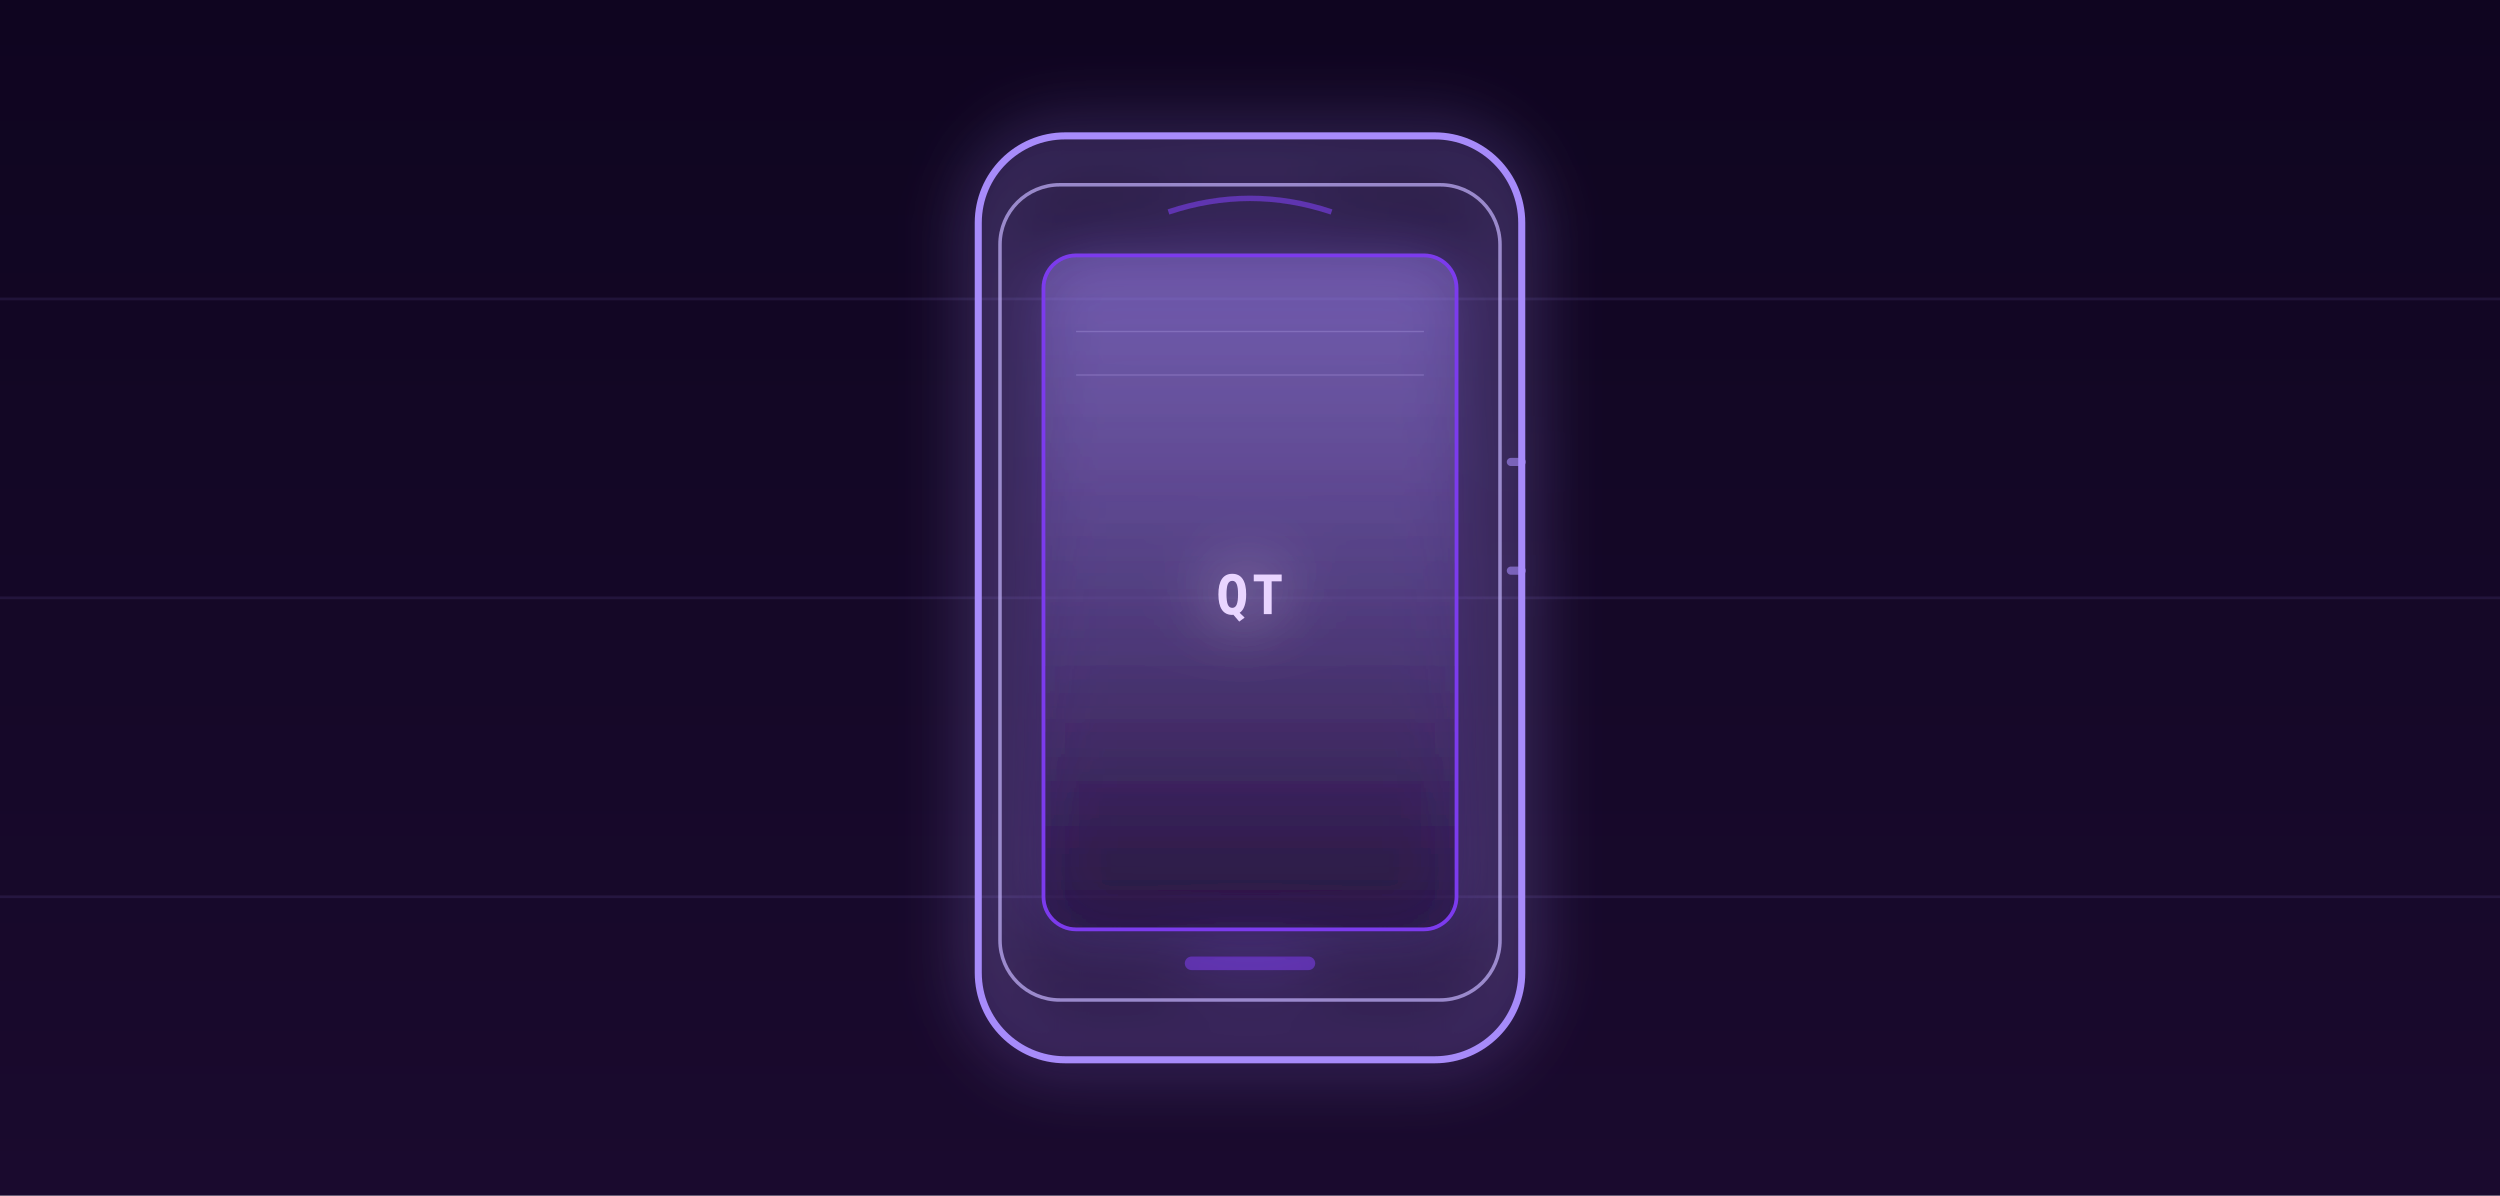
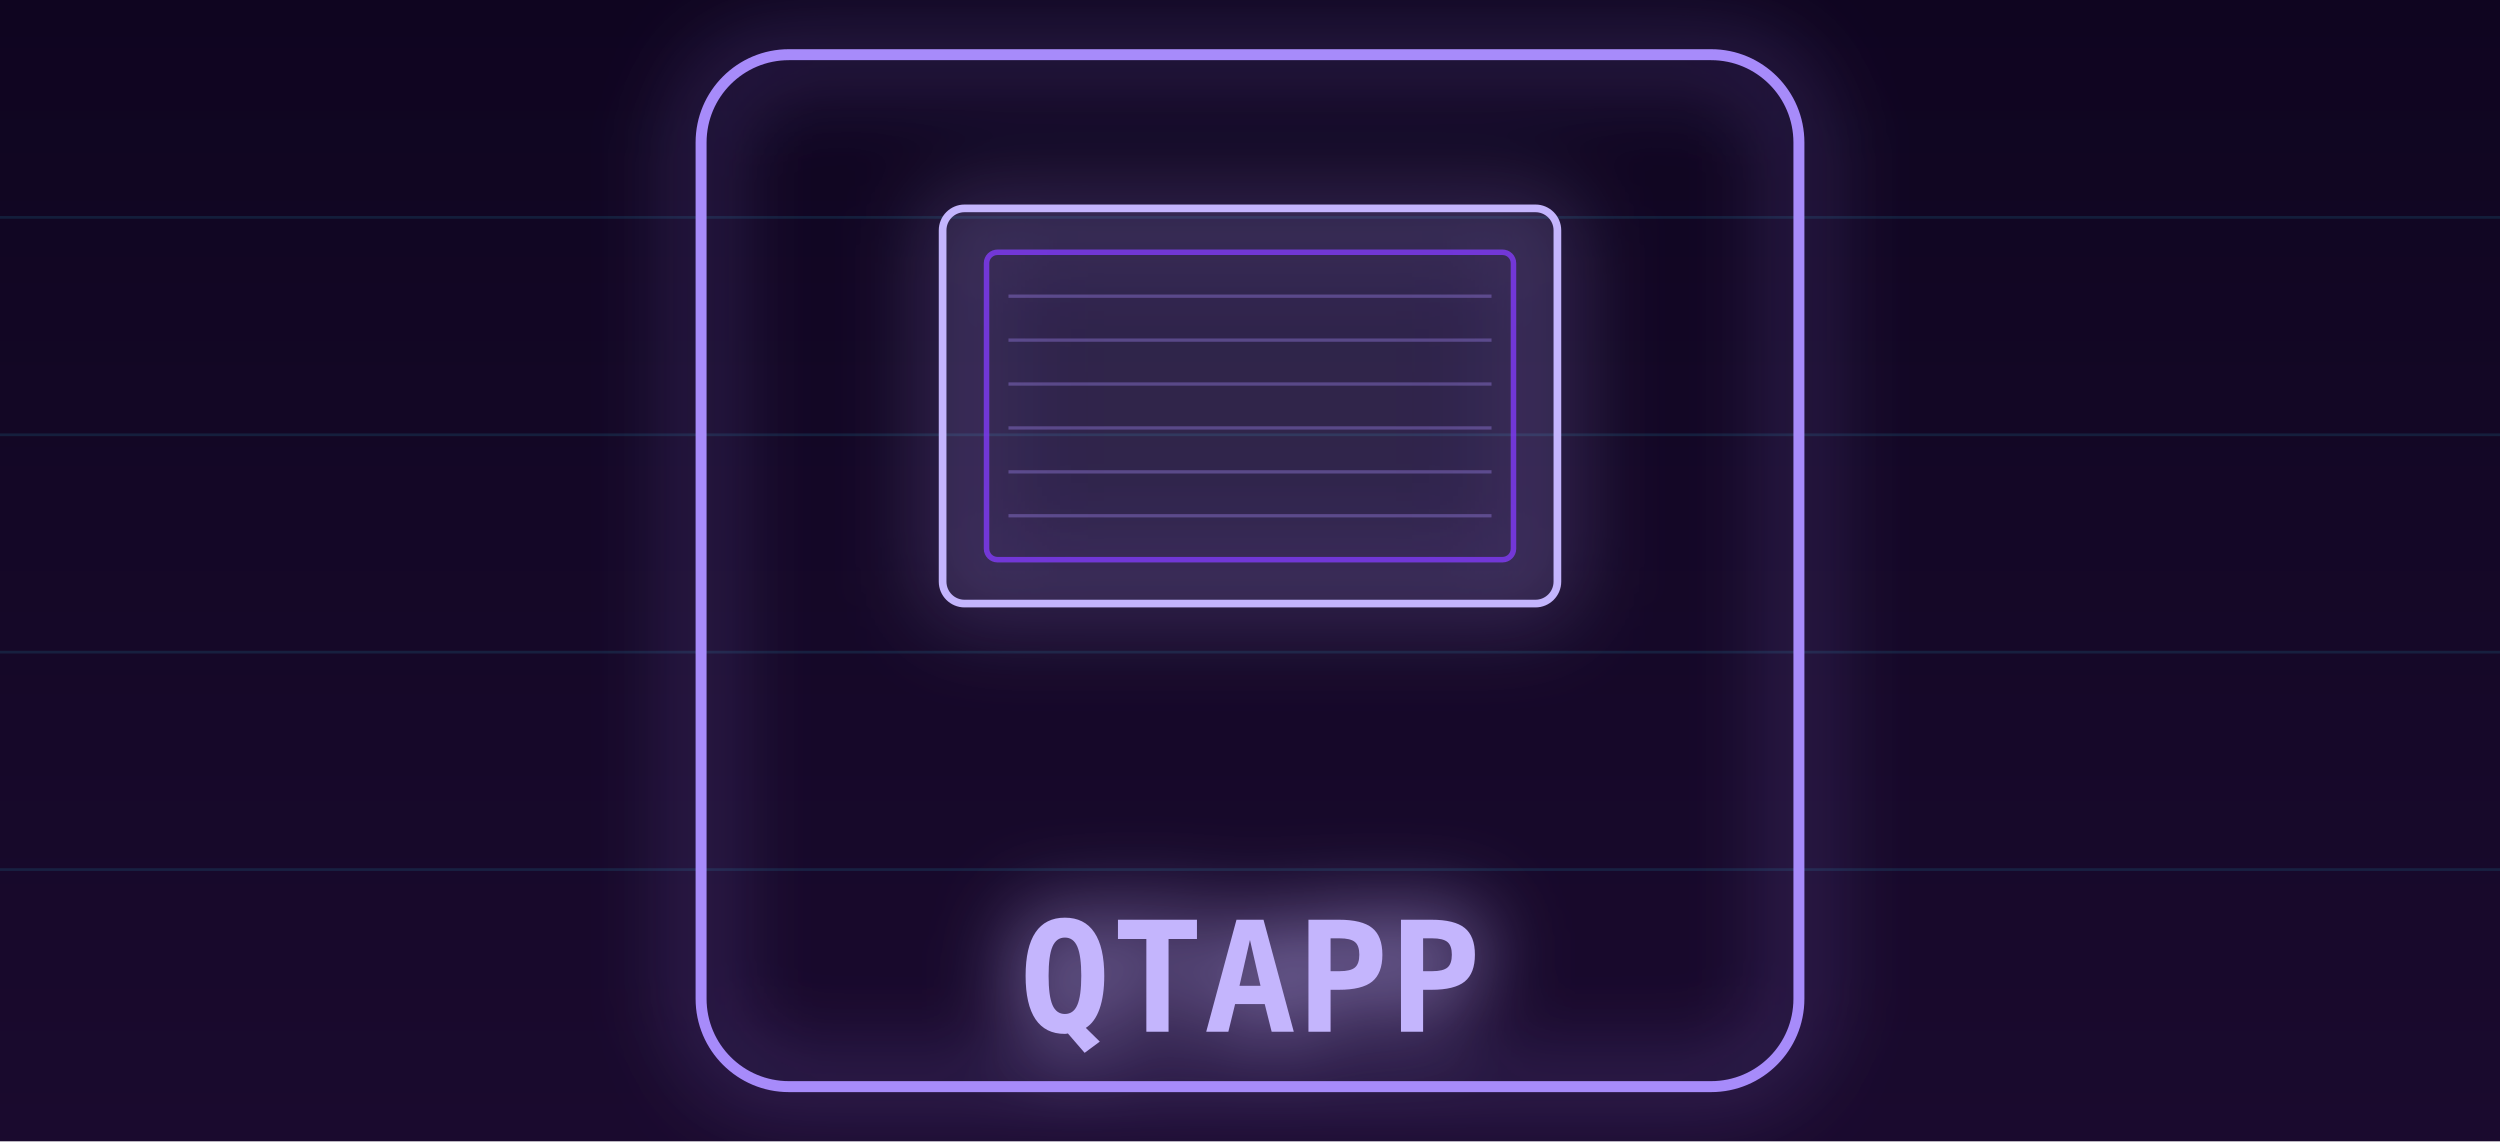
- <svg xmlns="http://www.w3.org/2000/svg" width="920" height="440" viewBox="0 0 920 440" role="img" aria-labelledby="nqf-t nqf-d">
+ <svg xmlns="http://www.w3.org/2000/svg" width="920" height="420" viewBox="0 0 920 420" role="img" aria-labelledby="nqf-t nqf-d">
  <defs>
    <linearGradient id="nqf-sky" x1="0" y1="0" x2="0" y2="1">
      <stop offset="0%" stop-color="#0f0520" />
      <stop offset="100%" stop-color="#1a0a2e" />
    </linearGradient>
-     <linearGradient id="nqf-glass" x1="0%" y1="0%" x2="0%" y2="100%">
-       <stop offset="0%" stop-color="rgba(167,139,250,0.35)" />
-       <stop offset="100%" stop-color="rgba(30,10,50,0.55)" />
-     </linearGradient>
    <filter id="nqf-g2" x="-50%" y="-50%" width="200%" height="200%">
-       <feGaussianBlur stdDeviation="12" result="b2" />
+       <feGaussianBlur stdDeviation="8" result="b2" />
      <feMerge>
        <feMergeNode in="b2" />
        <feMergeNode in="SourceGraphic" />
      </feMerge>
    </filter>
  </defs>
-   <rect width="920" height="440" fill="url(#nqf-sky)" />
-   <g stroke="#a78bfa" stroke-width="1" opacity="0.1">
-     <line x1="0" y1="110" x2="920" y2="110" />
-     <line x1="0" y1="220" x2="920" y2="220" />
-     <line x1="0" y1="330" x2="920" y2="330" />
+   <rect width="920" height="420" fill="url(#nqf-sky)" />
+   <g stroke="#22d3ee" stroke-width="1" opacity="0.12">
+     <line x1="0" y1="80" x2="920" y2="80" />
+     <line x1="0" y1="160" x2="920" y2="160" />
+     <line x1="0" y1="240" x2="920" y2="240" />
+     <line x1="0" y1="320" x2="920" y2="320" />
  </g>
-   <g transform="translate(360,50)" filter="url(#nqf-g2)">
-     <rect x="0" y="0" width="200" height="340" rx="32" fill="rgba(167,139,250,0.08)" stroke="#a78bfa" stroke-width="2.6" />
-     <rect x="8" y="18" width="184" height="300" rx="22" fill="none" stroke="#c4b5fd" stroke-width="1.3" opacity="0.7" />
-     <path d="M 70 28 Q 100 18 130 28" fill="none" stroke="#7c3aed" stroke-width="2" opacity="0.6" />
-     <rect x="24" y="44" width="152" height="248" rx="12" fill="url(#nqf-glass)" stroke="#7c3aed" stroke-width="1.4" />
-     <text x="100" y="176" text-anchor="middle" fill="#e9d5ff" font-family="ui-monospace, monospace" font-size="20" font-weight="700" letter-spacing="0.05em">QT</text>
-     <g stroke="#c4b5fd" stroke-width="0.5" opacity="0.25">
-       <line x1="36" y1="72" x2="164" y2="72" />
-       <line x1="36" y1="88" x2="164" y2="88" />
+   <g transform="translate(460, 210) scale(2.02) translate(-100, -94)" filter="url(#nqf-g2)">
+     <rect width="200" height="188" rx="16" fill="none" stroke="#a78bfa" stroke-width="2" />
+     <rect x="44" y="28" width="112" height="72" rx="4" fill="rgba(196,181,253,0.08)" stroke="#c4b5fd" stroke-width="1.4" />
+     <rect x="52" y="36" width="96" height="56" rx="2" fill="none" stroke="#7c3aed" stroke-width="1" opacity="0.85" />
+     <g stroke="#a78bfa" stroke-width="0.6" opacity="0.35">
+       <line x1="56" y1="44" x2="144" y2="44" />
+       <line x1="56" y1="52" x2="144" y2="52" />
+       <line x1="56" y1="60" x2="144" y2="60" />
+       <line x1="56" y1="68" x2="144" y2="68" />
+       <line x1="56" y1="76" x2="144" y2="76" />
+       <line x1="56" y1="84" x2="144" y2="84" />
    </g>
-     <rect x="76" y="302" width="48" height="5" rx="2.5" fill="#7c3aed" opacity="0.55" />
-     <line x1="196" y1="120" x2="200" y2="120" stroke="#a78bfa" stroke-width="3" stroke-linecap="round" opacity="0.6" />
-     <line x1="196" y1="160" x2="200" y2="160" stroke="#a78bfa" stroke-width="3" stroke-linecap="round" opacity="0.6" />
+     <text x="100" y="178" text-anchor="middle" fill="#c4b5fd" font-family="monospace" font-size="28" font-weight="600">QTAPP</text>
  </g>
</svg>
